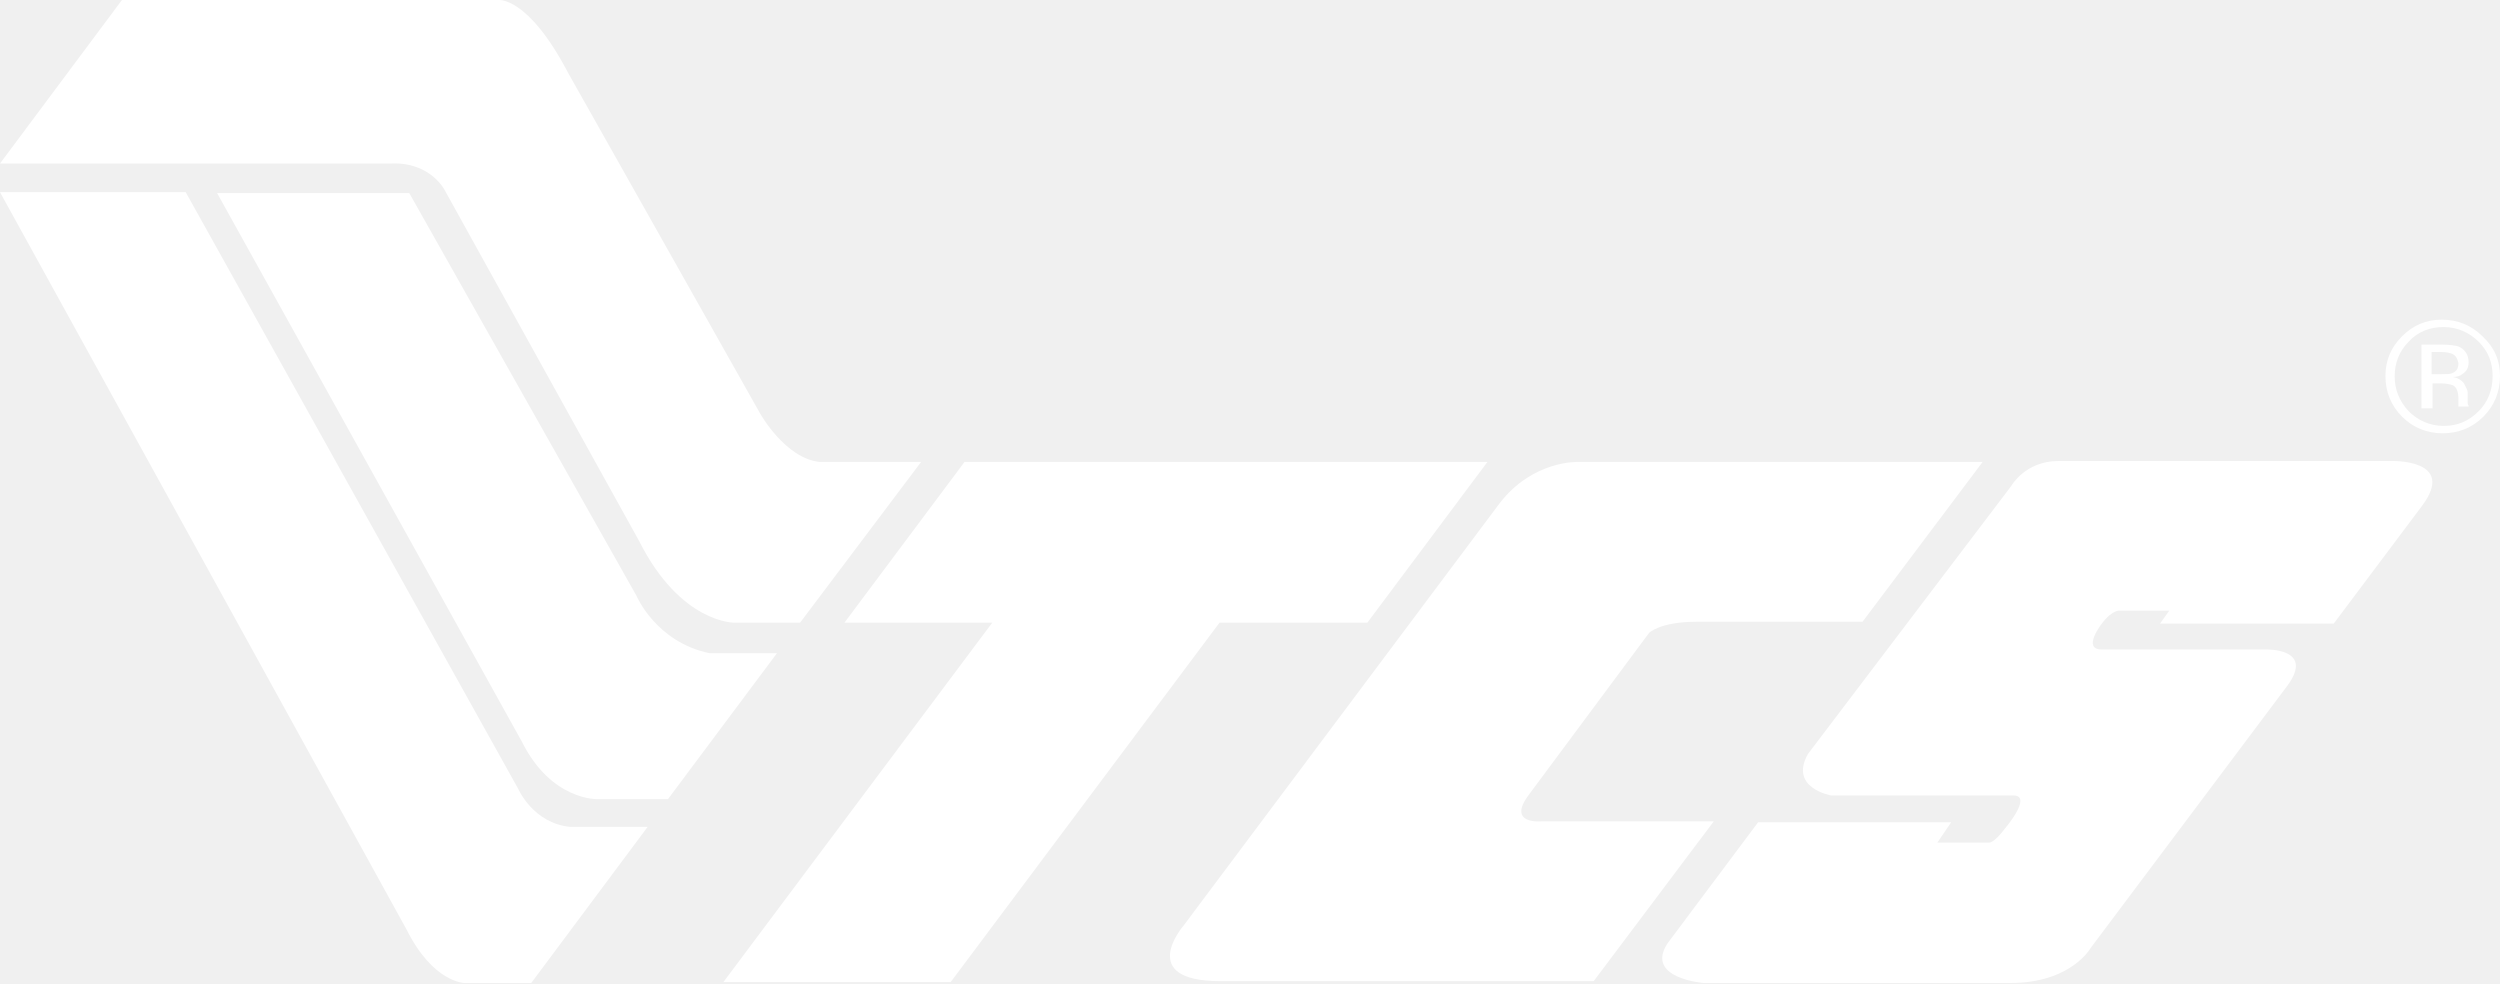
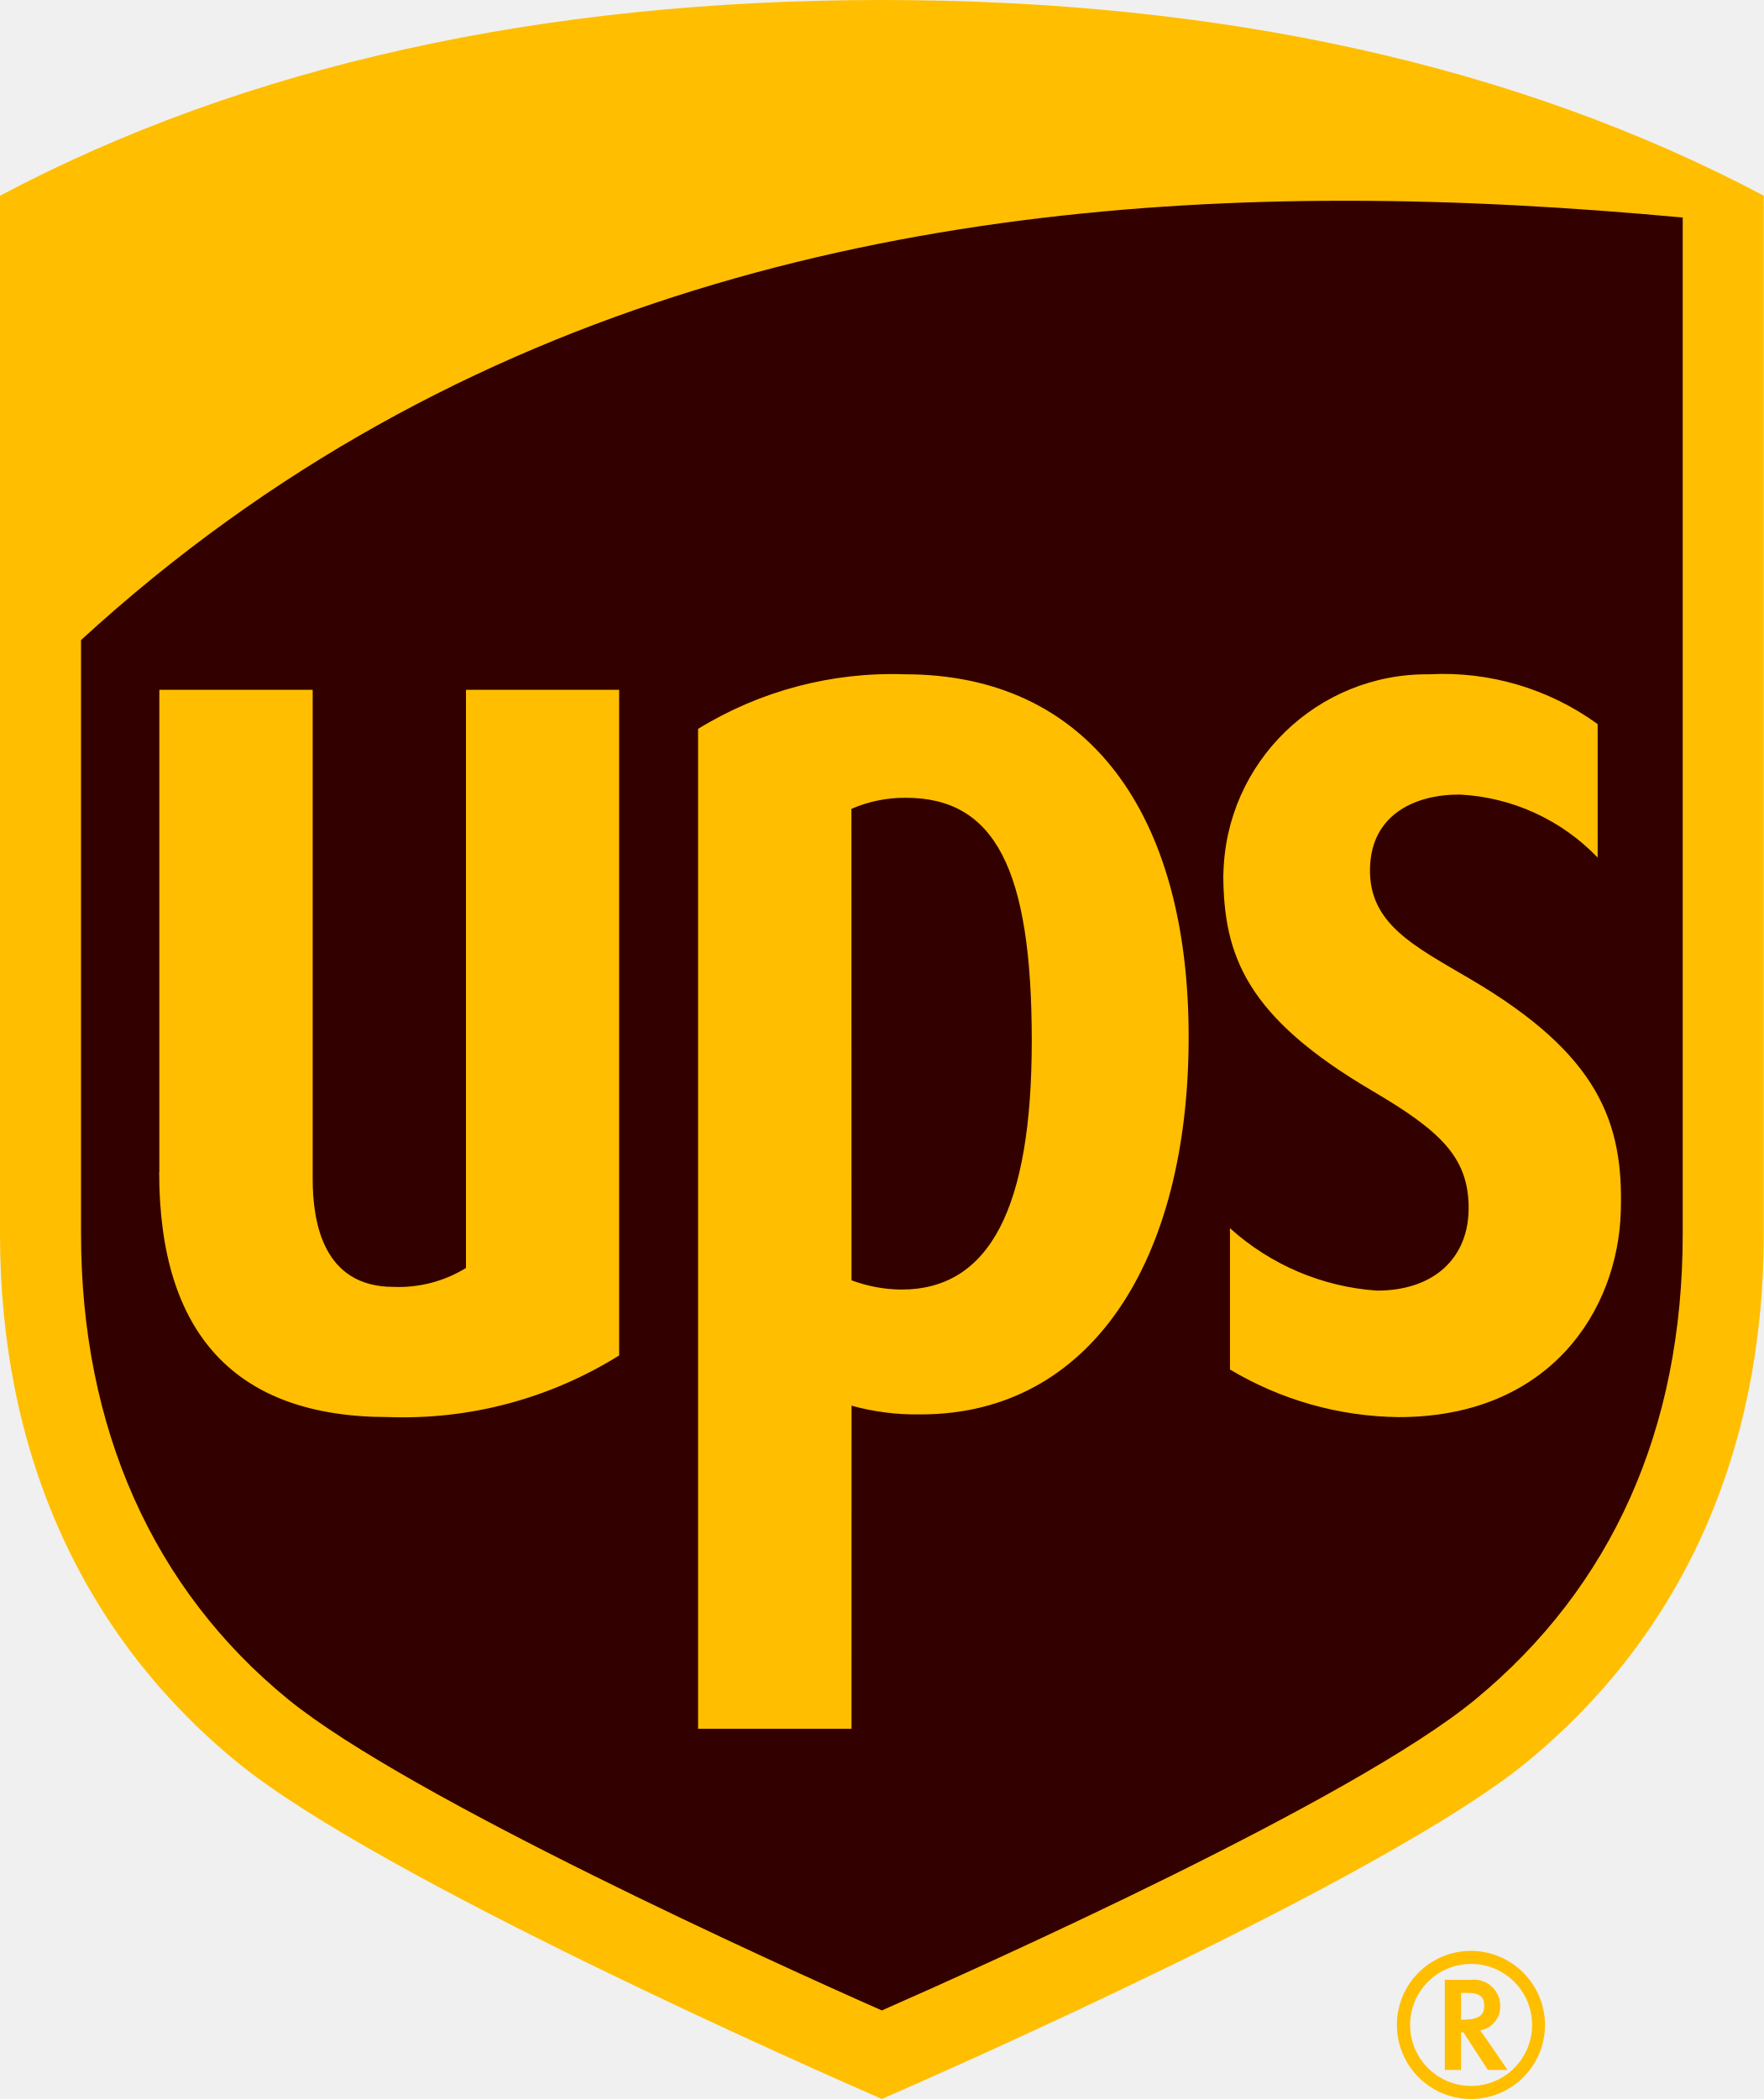
- <svg xmlns="http://www.w3.org/2000/svg" version="1.1" id="Foreground" x="0px" y="0px" viewBox="0 0 27.06 10.65" style="enable-background:new 0 0 27.06 10.65;" xml:space="preserve">
-   <style type="text/css">
- 	.st0{fill-rule:evenodd;clip-rule:evenodd;fill:#FFFFFF;}
- </style>
-   <g>
-     <g>
-       <path class="st0" d="M1.32,0h4.07c0,0,0.32-0.05,0.76,0.79l2.08,3.69c0,0,0.27,0.48,0.64,0.52h1.1L8.66,6.74l-0.71,0    c0,0-0.58,0.01-1.03-0.88l-2.1-3.79c0,0-0.15-0.32-0.59-0.3H0L1.32,0z" />
-       <path class="st0" d="M2.35,2.09h2.08l2.46,4.36c0,0,0.21,0.5,0.79,0.62l0.73,0L7.23,8.65H6.47c0,0-0.5,0.02-0.82-0.62L2.35,2.09z" />
-       <path class="st0" d="M0,2.08h2.01l3.6,6.46c0,0,0.16,0.37,0.56,0.41h0.84l-1.26,1.69H5.03c0,0-0.34,0-0.63-0.58L0,2.08z" />
-     </g>
-     <path class="st0" d="M21.46,5h-4.38c0,0-0.49-0.02-0.85,0.45l-3.42,4.57c0,0-0.52,0.6,0.4,0.6h4.04l1.3-1.73l-1.86,0   c0,0-0.39,0.04-0.14-0.29l1.3-1.75c0,0,0.12-0.12,0.51-0.12h1.8L21.46,5z" />
-     <path class="st0" d="M23.38,6.75l0.1-0.14l-0.53,0c0,0-0.08-0.02-0.2,0.14c0,0-0.22,0.28,0,0.28l1.77,0c0,0,0.54-0.02,0.24,0.39   l-2.13,2.84c0,0-0.21,0.38-0.87,0.38h-3.32c0,0-0.64-0.05-0.39-0.43l0.98-1.31h2.09l-0.15,0.22h0.56c0,0,0.05,0.01,0.17-0.15   c0,0,0.3-0.35,0.1-0.36h-1.98c0,0-0.46-0.08-0.25-0.45l2.2-2.9c0,0,0.15-0.27,0.51-0.27h3.61c0,0,0.7-0.02,0.33,0.48l-0.96,1.28   L23.38,6.75z" />
-     <polygon class="st0" points="10.44,5 9.14,6.74 10.74,6.74 7.83,10.63 10.29,10.63 13.2,6.74 14.8,6.74 16.1,5  " />
-     <g>
-       <g>
-         <path class="st0" d="M26.07,3.7c-0.1,0.1-0.15,0.23-0.15,0.37c0,0.15,0.05,0.27,0.15,0.38c0.1,0.1,0.23,0.16,0.38,0.16     c0.15,0,0.27-0.05,0.38-0.16c0.1-0.1,0.15-0.23,0.15-0.38c0-0.15-0.05-0.27-0.15-0.37c-0.1-0.1-0.23-0.16-0.38-0.16     C26.3,3.54,26.17,3.59,26.07,3.7z M26.88,4.51c-0.12,0.12-0.27,0.18-0.44,0.18c-0.17,0-0.32-0.06-0.44-0.18     c-0.12-0.12-0.18-0.27-0.18-0.44c0-0.17,0.06-0.31,0.18-0.43c0.12-0.12,0.26-0.18,0.43-0.18c0.17,0,0.32,0.06,0.44,0.18     C27,3.76,27.06,3.9,27.06,4.07C27.06,4.24,27,4.39,26.88,4.51z M26.56,3.84c-0.03-0.02-0.08-0.03-0.14-0.03h-0.1v0.24h0.11     c0.05,0,0.09,0,0.11-0.01c0.05-0.02,0.07-0.05,0.07-0.11C26.6,3.89,26.59,3.86,26.56,3.84z M26.43,3.73     c0.08,0,0.15,0.01,0.18,0.02c0.07,0.03,0.11,0.09,0.11,0.17c0,0.06-0.02,0.1-0.07,0.13c-0.02,0.02-0.06,0.03-0.1,0.03     c0.05,0.01,0.09,0.03,0.12,0.07c0.02,0.04,0.04,0.07,0.04,0.1v0.05c0,0.02,0,0.03,0,0.05c0,0.02,0,0.03,0.01,0.04l0,0.01h-0.11     c0,0,0,0,0-0.01c0,0,0,0,0-0.01l0-0.02V4.32c0-0.08-0.02-0.13-0.06-0.15c-0.03-0.01-0.07-0.02-0.13-0.02h-0.09v0.27h-0.12V3.73     H26.43z" />
-       </g>
-     </g>
+ <svg xmlns="http://www.w3.org/2000/svg" width="56" height="66.644" viewBox="0 0 56 66.644">
+   <defs>
+     <style>.a{fill:#300;}.b{fill:#ffbe00;}</style>
+   </defs>
+   <g transform="translate(-15 -14.636)">
+     <path class="a" d="M23.733,70.175C19,66.3,16.5,60.722,16.5,54.06V22.392c7.474-3.962,16.524-5.97,26.9-5.97s19.427,2.008,26.9,5.97V54.06c0,6.662-2.5,12.236-7.233,16.115-4.33,3.549-18.088,9.586-19.668,10.273C41.821,79.761,28.063,73.725,23.733,70.175Z" transform="translate(-0.4 -0.477)" />
+     <path class="b" d="M68.427,21.543c-3.458-.321-7.05-.533-10.709-.533-13.57,0-28.118,2.917-40.145,13.948V53.813c0,6.141,2.271,11.269,6.586,14.786,3.81,3.1,15.535,8.41,18.841,9.869,3.264-1.437,14.959-6.677,18.836-9.869,4.342-3.578,6.591-8.587,6.591-14.786V21.543M20.059,51.851V36.538h4.869V52.067c0,1.382.334,3.428,2.567,3.428a4.08,4.08,0,0,0,2.3-.6V36.538h4.863V57.672a12.955,12.955,0,0,1-7.34,1.956c-4.82,0-7.264-2.616-7.264-7.777M42.036,69.526H37.164V37.778a11.766,11.766,0,0,1,6.566-1.733c5.815,0,9.01,4.412,9.01,11.513s-3.1,11.986-8.51,11.986a7.721,7.721,0,0,1-2.193-.277Zm0-14.24a4.63,4.63,0,0,0,1.581.294c2.8,0,4.142-2.573,4.142-7.9,0-5.457-1.171-7.714-4-7.714a4.247,4.247,0,0,0-1.726.351ZM53.844,42.394a6.465,6.465,0,0,1,6.536-6.349,8.343,8.343,0,0,1,5.346,1.582v4.237a6.522,6.522,0,0,0-4.363-2c-1.381-.012-2.818.595-2.865,2.327-.047,1.773,1.387,2.473,3.2,3.539,4.069,2.392,4.856,4.542,4.762,7.383-.093,3.115-2.24,6.517-7.053,6.517a10.663,10.663,0,0,1-5.355-1.512V53.631a7.755,7.755,0,0,0,4.656,1.982c1.787.009,2.963-1.015,2.921-2.714-.037-1.529-.9-2.36-3.043-3.619-4.017-2.356-4.739-4.295-4.746-6.886M22.529,70.585C17.6,66.548,15,60.747,15,53.813V20.85c7.779-4.124,17.2-6.214,28-6.214s20.221,2.09,28,6.214V53.813c0,6.934-2.6,12.735-7.529,16.773C58.965,74.28,44.644,80.563,43,81.278,41.356,80.563,27.035,74.28,22.529,70.585Zm38.344,6.909v2.861h.516V79.161h.073c.039.058.777,1.194.777,1.194h.625S62.08,79.208,62,79.1a.761.761,0,0,0,.633-.76.833.833,0,0,0-.952-.841Zm.752.418c.439,0,.5.215.5.4,0,.268-.115.449-.668.449H61.39v-.851Zm2.02,1.02a1.937,1.937,0,1,1-1.939-1.941,1.937,1.937,0,0,1,1.939,1.941M61.7,76.577a2.351,2.351,0,1,0,2.354,2.355A2.358,2.358,0,0,0,61.7,76.577" />
  </g>
</svg>
